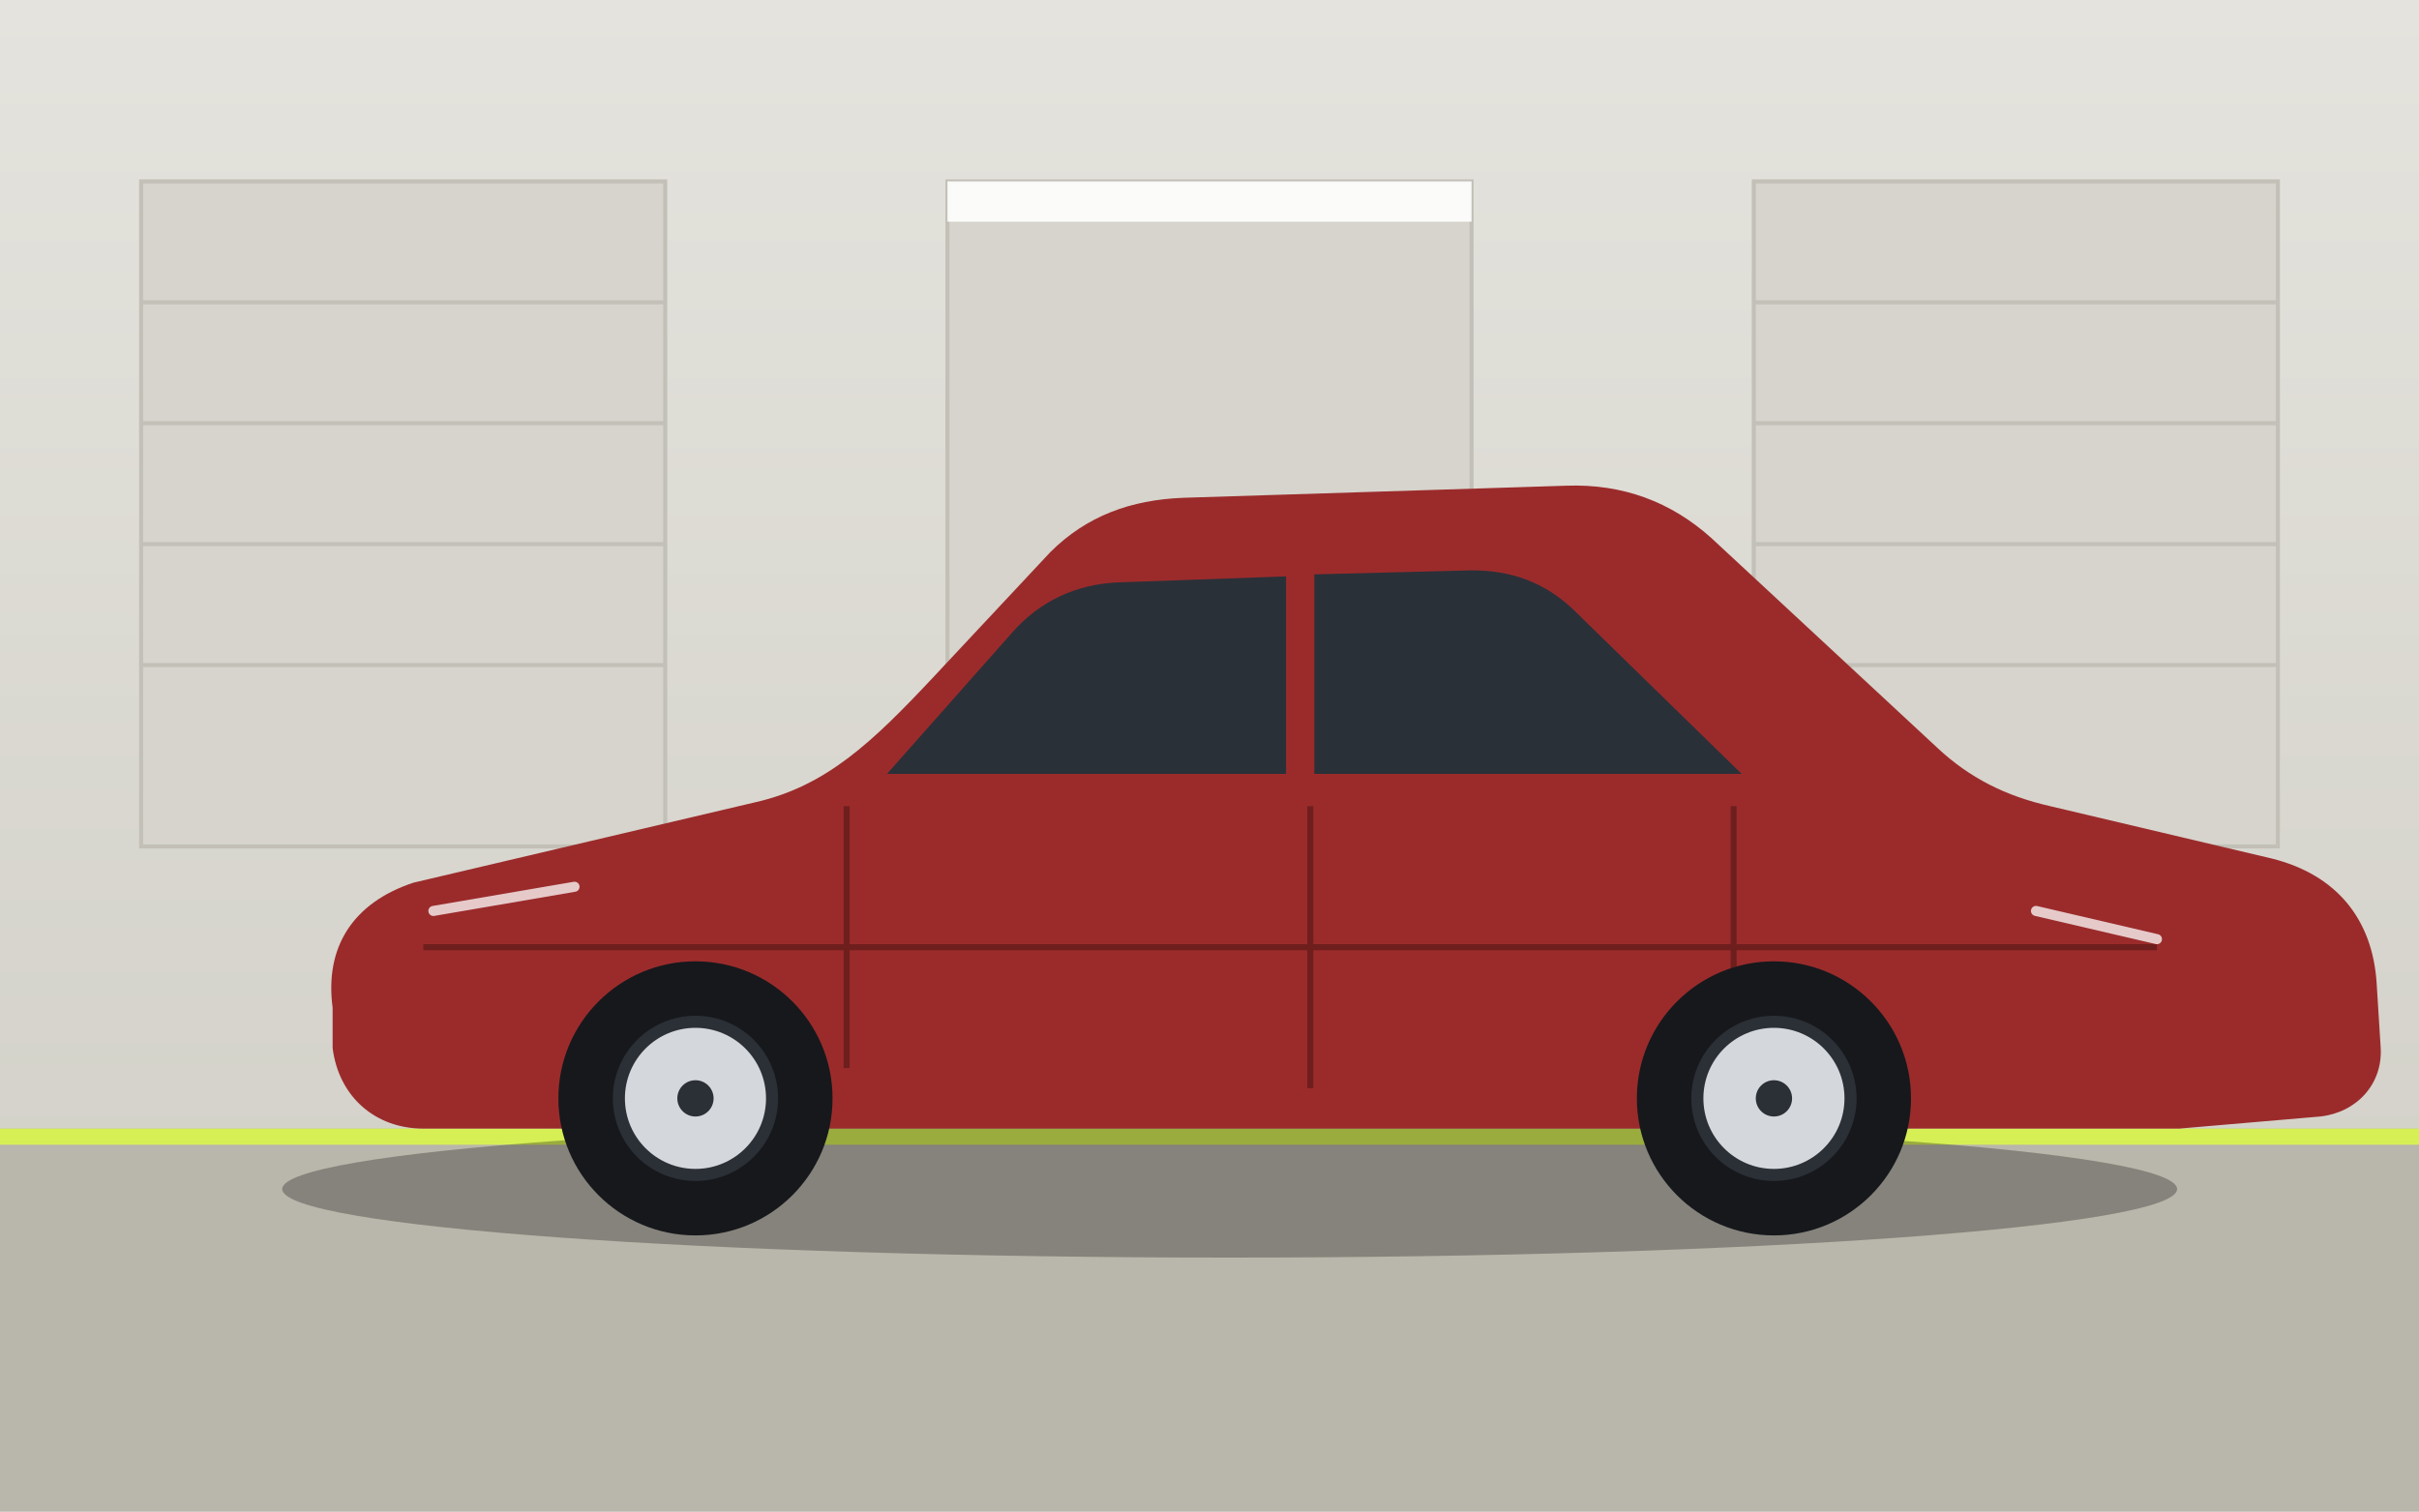
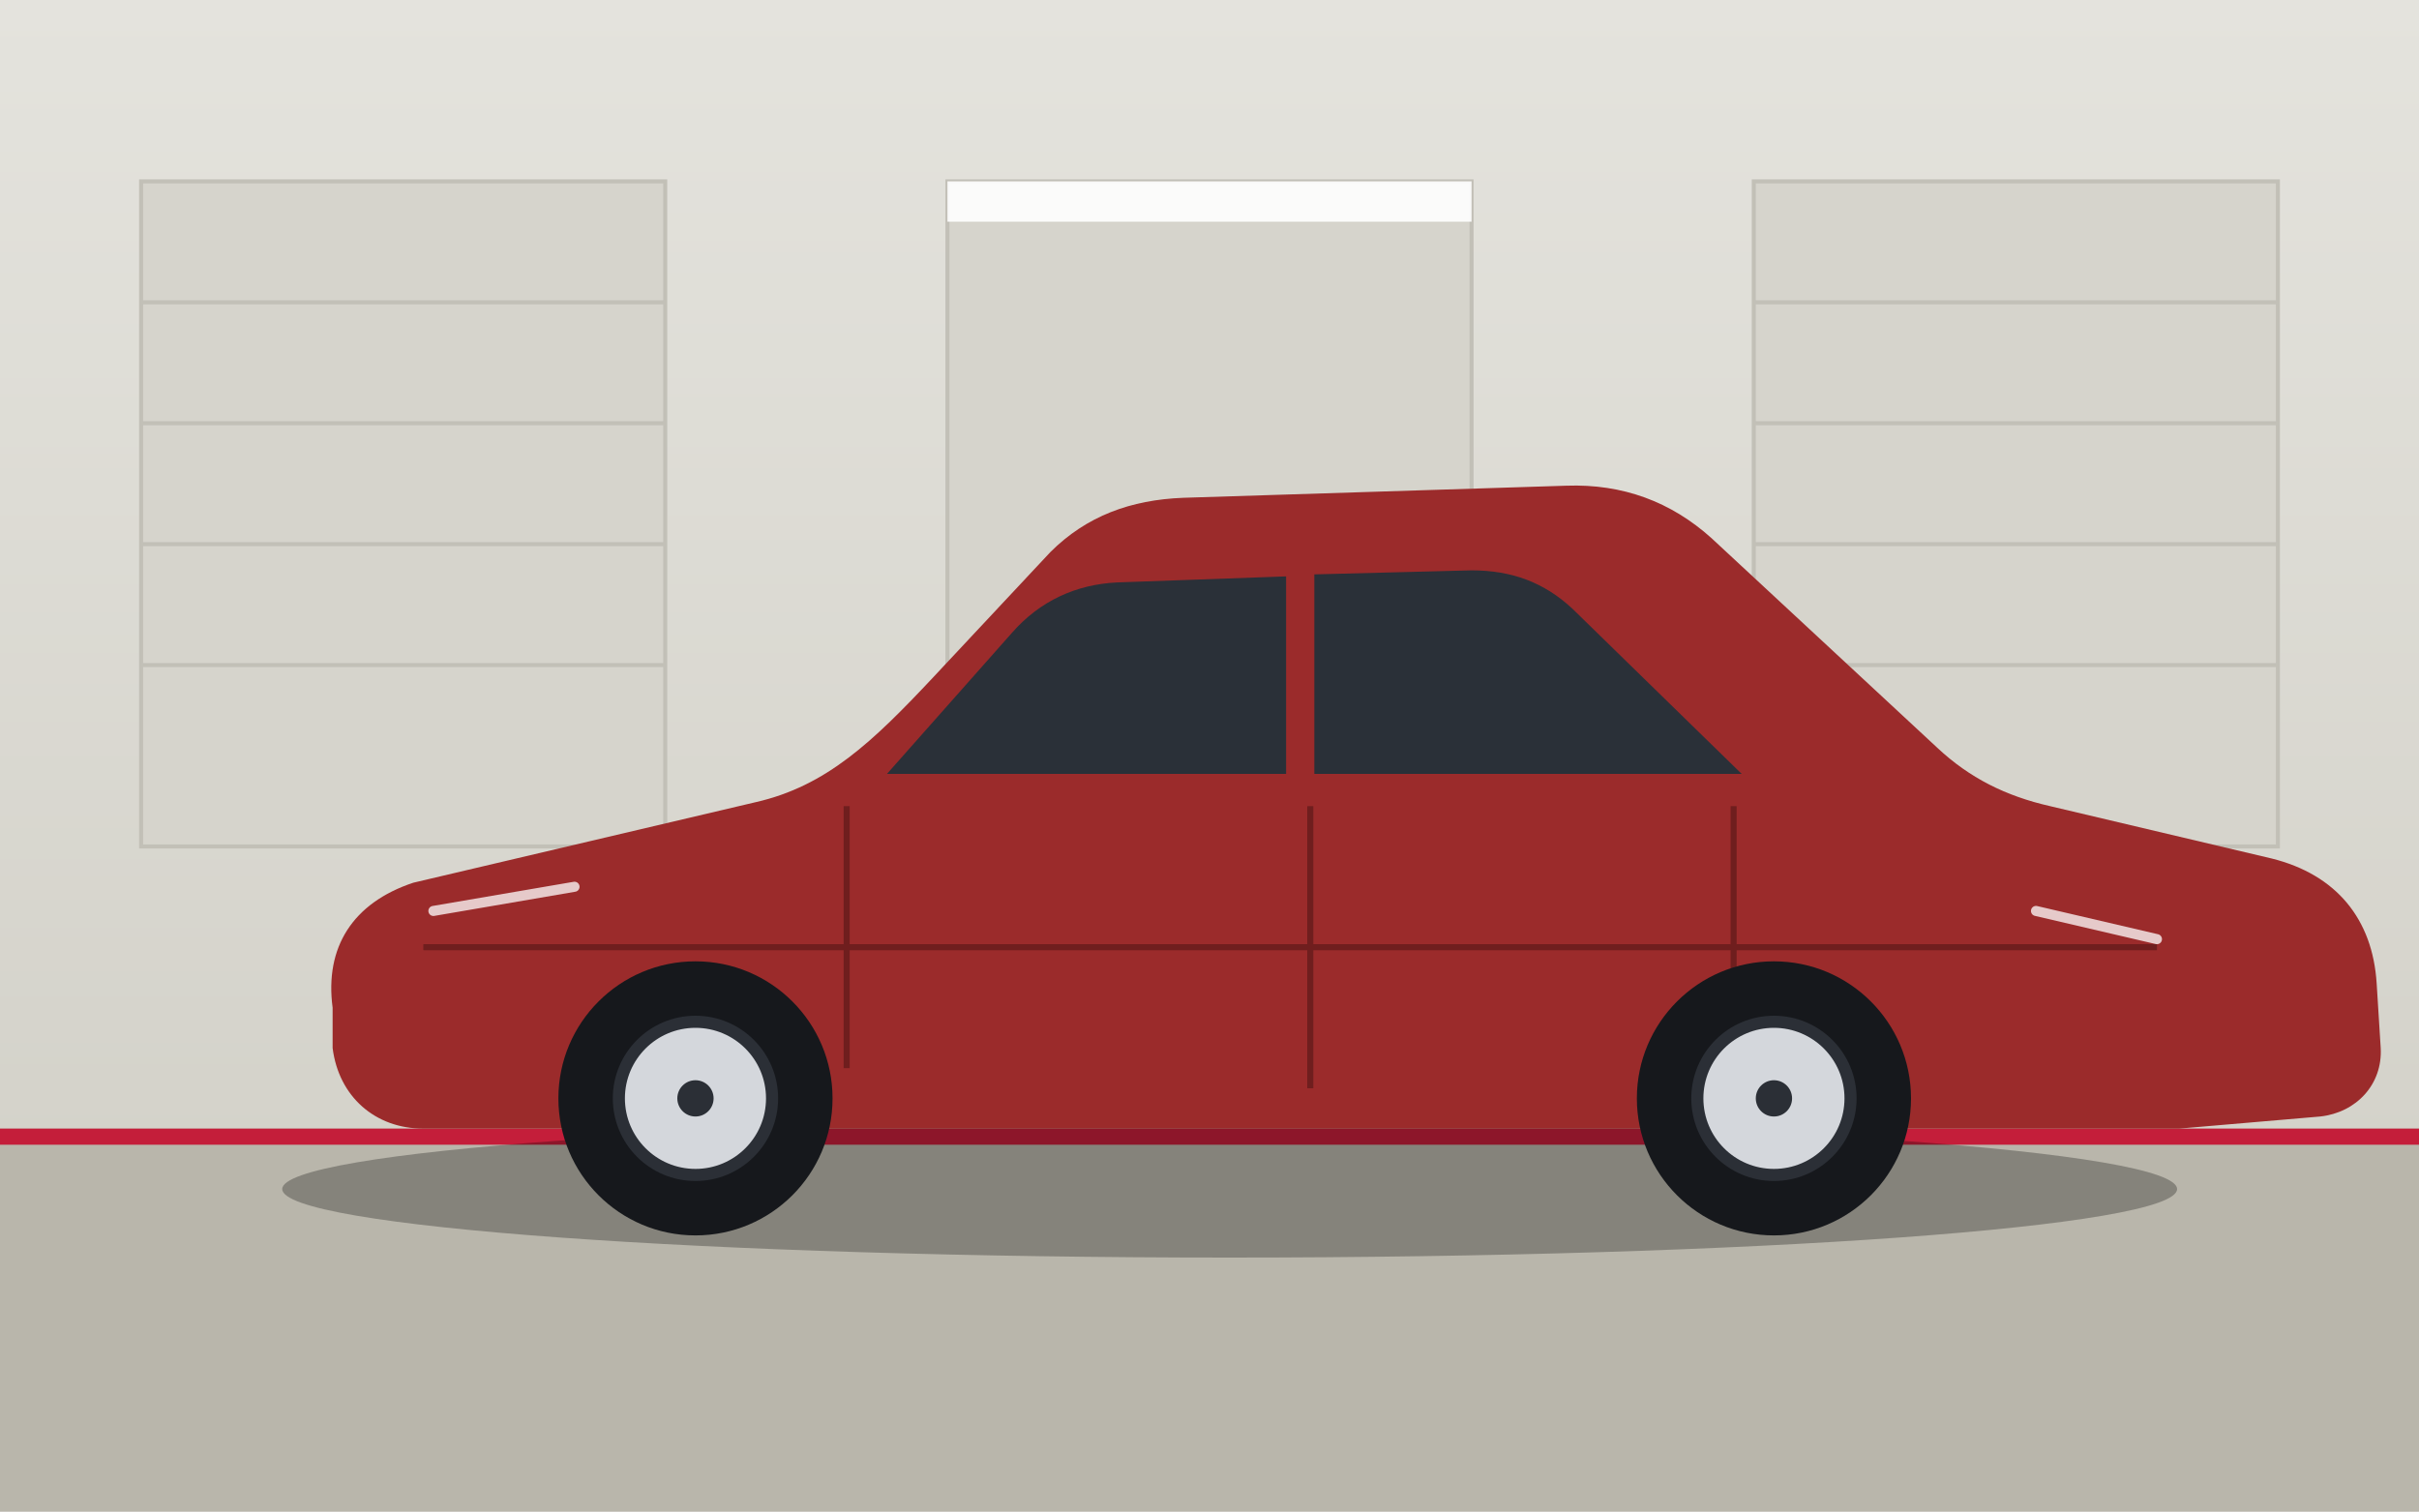
<svg xmlns="http://www.w3.org/2000/svg" viewBox="0 0 1200 750">
  <defs>
    <linearGradient id="s" x2="0" y2="1">
      <stop stop-color="#e4e3dd" />
      <stop offset="1" stop-color="#cfcdc4" />
    </linearGradient>
  </defs>
  <path fill="url(#s)" d="M0 0h1200v750H0z" />
  <g fill="#d6d4cc" stroke="#c2c0b7" stroke-width="2">
    <path d="M70 90h260v330H70zM470 90h260v330H470zM870 90h260v330H870z" />
  </g>
  <path stroke="#c2c0b7" stroke-width="2" d="M70 150h260M70 210h260M70 270h260M70 330h260M870 150h260M870 210h260M870 270h260M870 330h260" />
  <path fill="#fff" opacity=".9" d="M470 90h260v20H470z" />
  <path fill="#b9b6ab" d="M0 560h1200v190H0z" />
-   <path fill="#d6ef55" d="M0 560h1200v8H0z" />
+   <path fill="#c41e3a" d="M0 560h1200v8H0z" />
  <ellipse cx="610" cy="590" rx="470" ry="34" fill="#000" opacity=".28" />
  <path fill="#9b2b2b" d="M165 500c-4-30 10-52 40-62l170-40c35-8 58-30 88-62l58-62c18-18 40-26 66-27l190-6c28-1 52 8 72 26l112 104c16 15 34 24 56 29l110 26c32 8 50 30 52 62l2 32c1 18-12 32-30 34l-70 6H210c-24 0-42-16-45-40z" />
  <path fill="#2a3038" d="M440 384l62-70c14-16 32-24 52-25l84-3v98zm212 0v-99l78-2c20 0 36 6 50 19l84 82z" />
  <path stroke="#4a1414" stroke-width="3" fill="none" opacity=".55" d="M210 470h860M420 400v130M650 400v140M860 400v120" />
  <path stroke="#fff" stroke-width="5" stroke-linecap="round" opacity=".75" d="M215 452l70-12M1010 452l60 14" />
  <g fill="#16181c">
    <circle cx="345" cy="545" r="68" />
    <circle cx="880" cy="545" r="68" />
  </g>
  <g fill="#d4d7dc" stroke="#2b2f36" stroke-width="6">
    <circle cx="345" cy="545" r="38" />
    <circle cx="880" cy="545" r="38" />
  </g>
  <g fill="#2b2f36">
    <circle cx="345" cy="545" r="9" />
    <circle cx="880" cy="545" r="9" />
  </g>
</svg>
